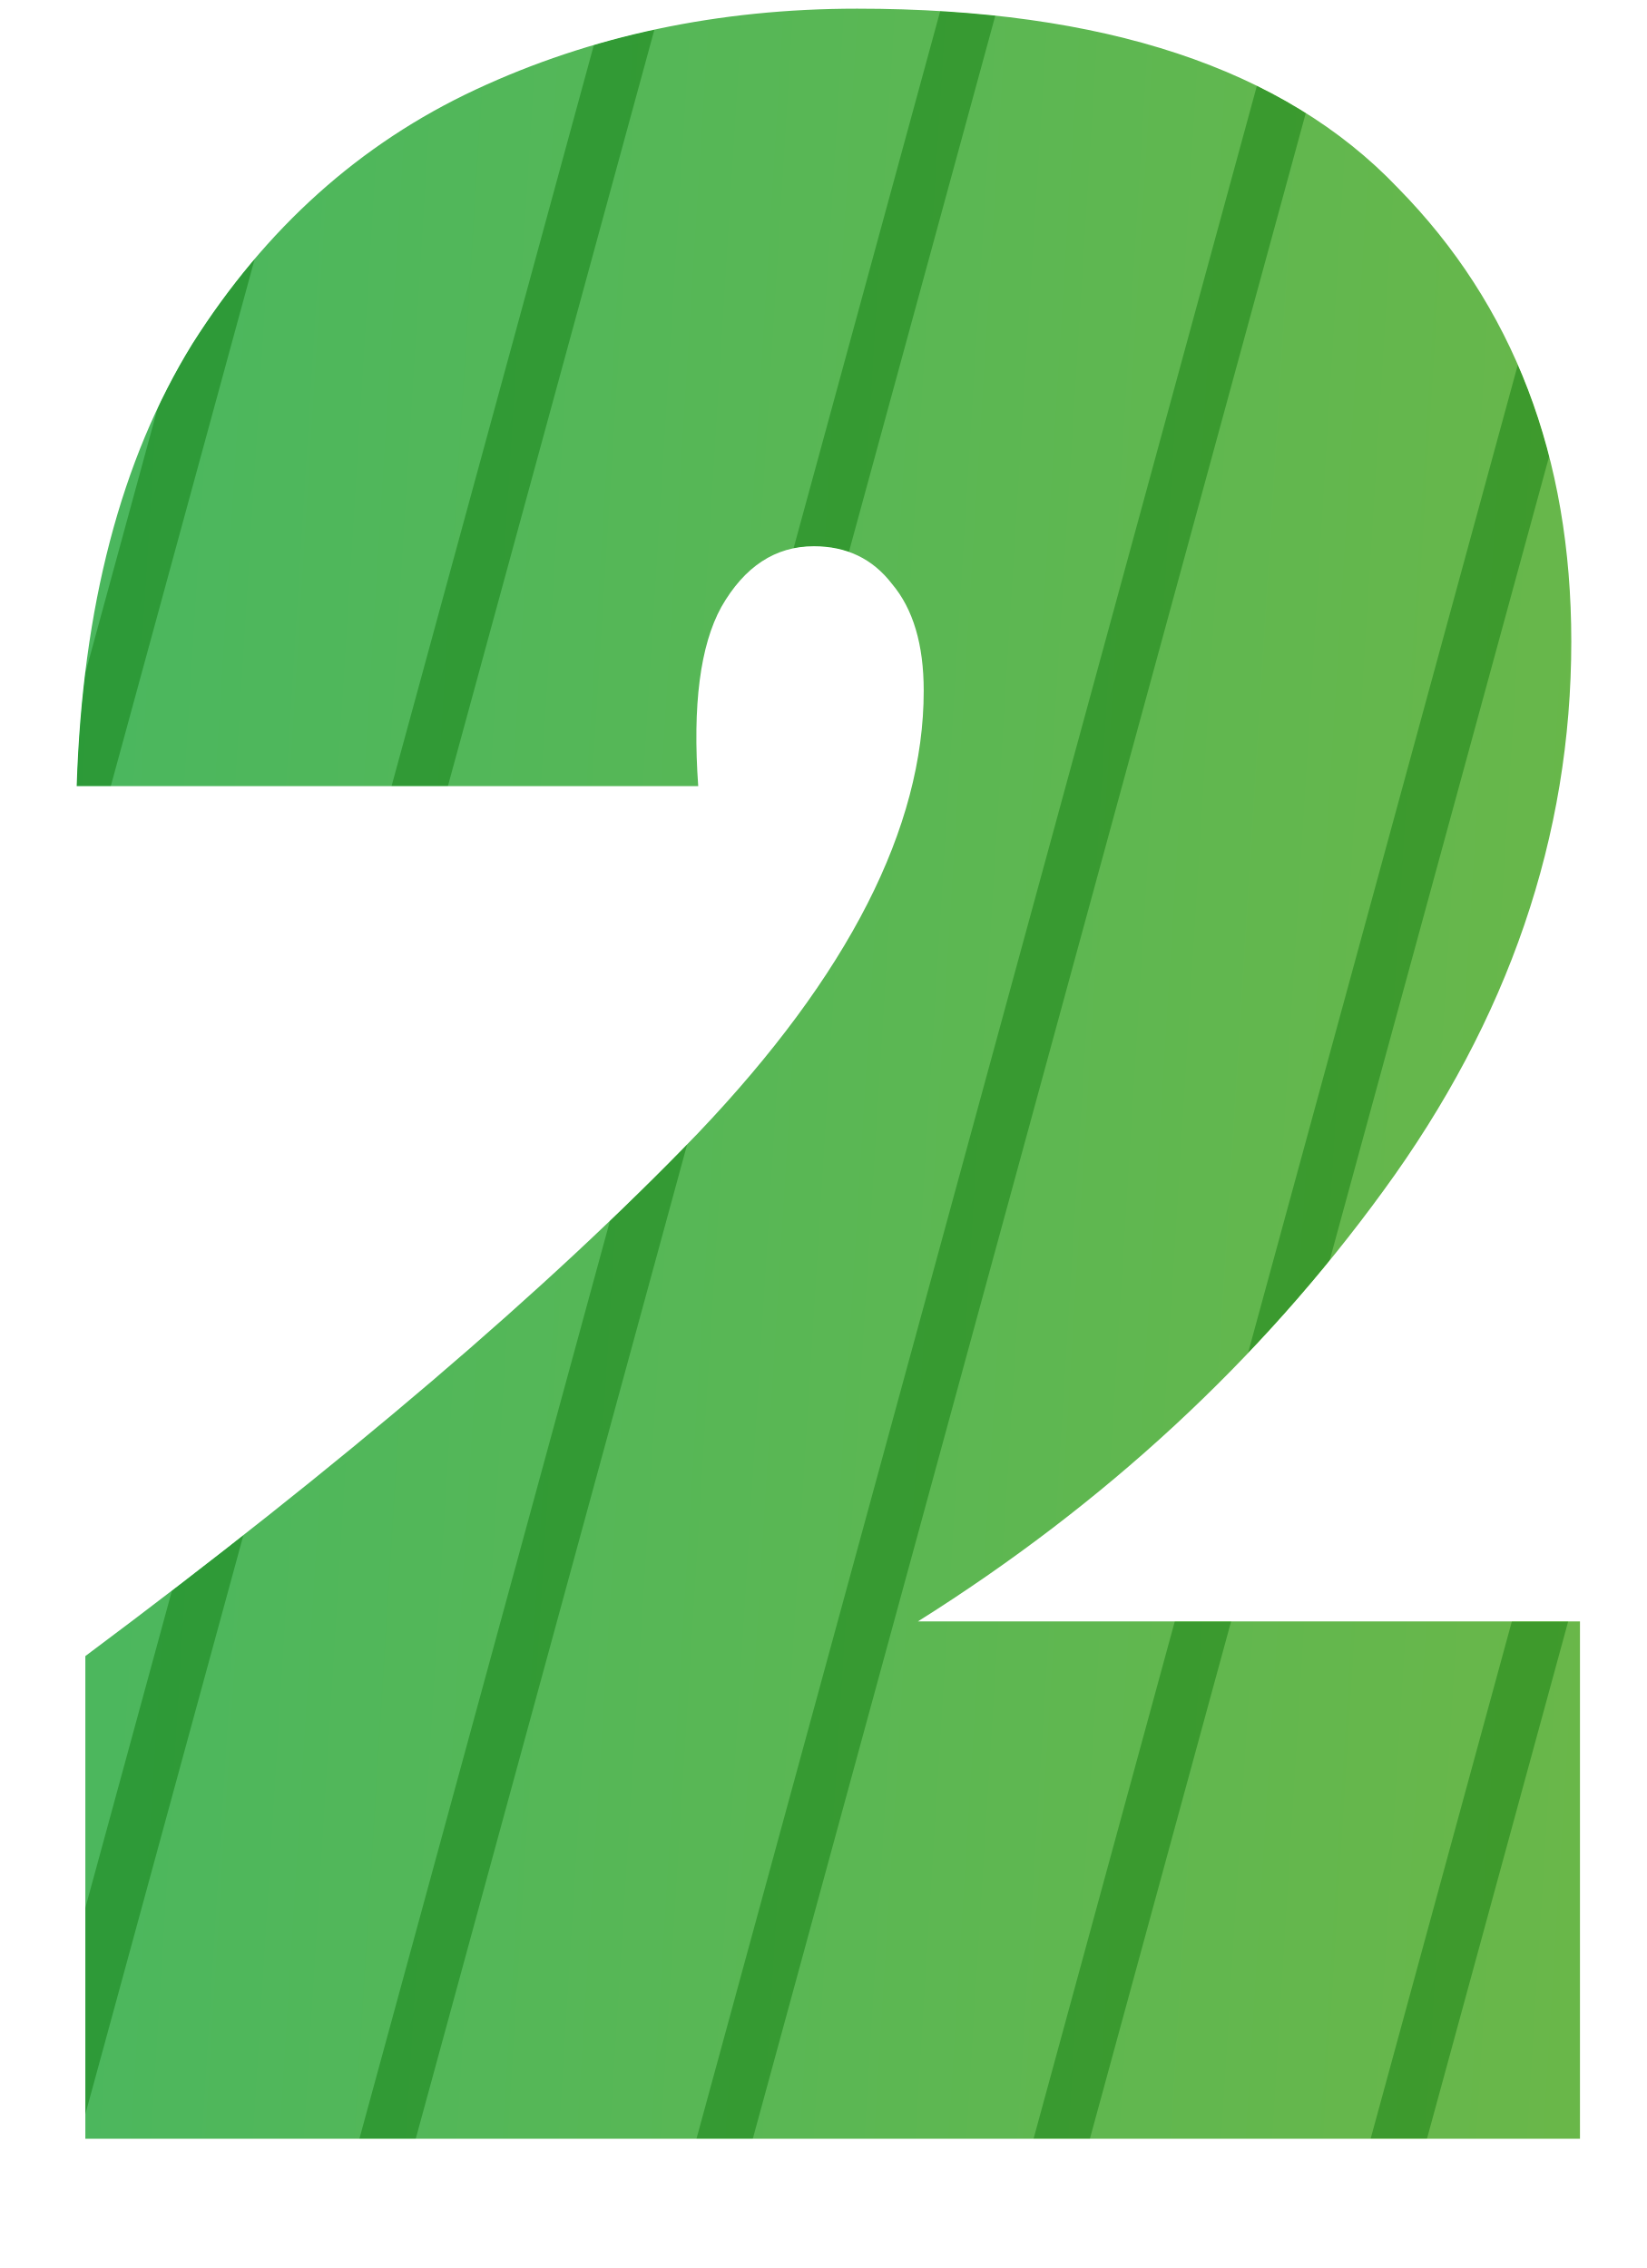
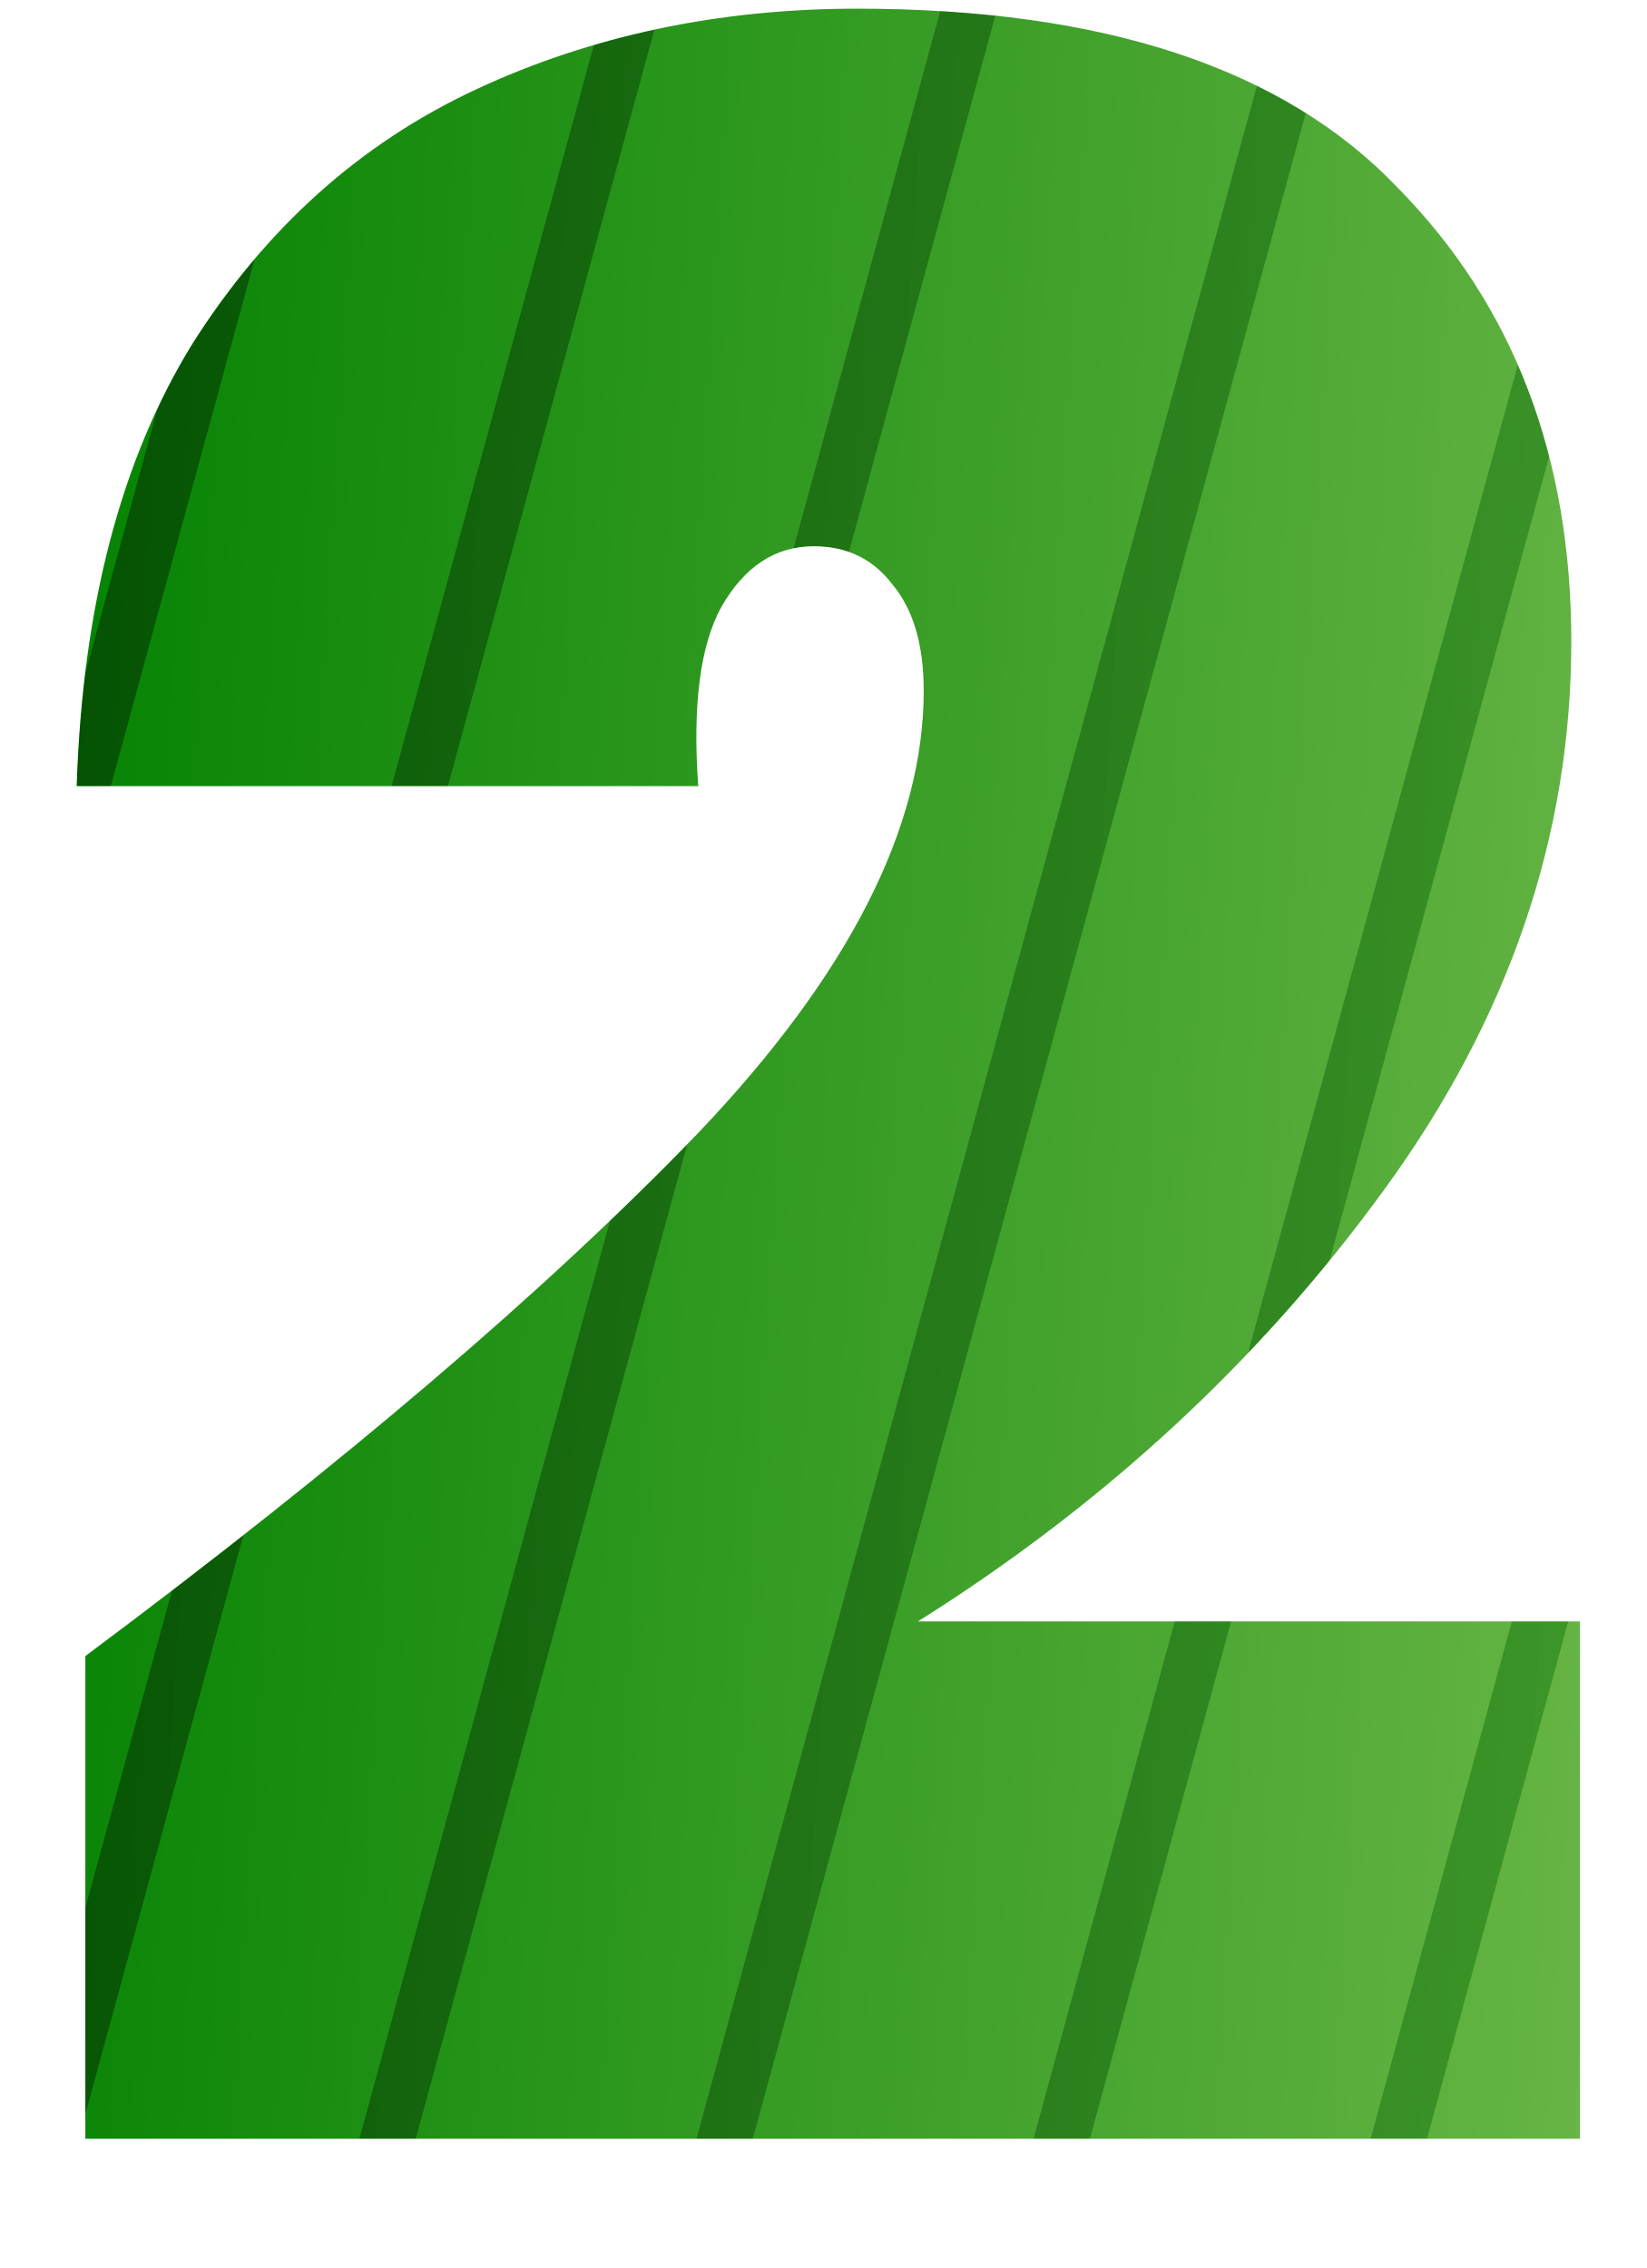
<svg xmlns="http://www.w3.org/2000/svg" width="82" height="113" viewBox="0 0 82 113" fill="none">
  <path d="M4.251 82.512C17.115 72.912 27.291 64.224 34.779 56.448C42.267 48.576 46.011 41.232 46.011 34.416C46.011 32.112 45.483 30.336 44.427 29.088C43.467 27.84 42.171 27.216 40.539 27.216C38.619 27.216 37.083 28.224 35.931 30.24C34.875 32.16 34.491 35.136 34.779 39.168H3.819C4.107 30.24 6.027 22.896 9.579 17.136C13.227 11.376 17.931 7.152 23.691 4.464C29.451 1.776 35.787 0.432 42.699 0.432C54.987 0.432 63.963 3.408 69.627 9.36C75.387 15.216 78.267 22.752 78.267 31.968C78.267 41.664 75.147 50.784 68.907 59.328C62.763 67.776 55.035 74.928 45.723 80.784H78.699V106.56H4.251V82.512Z" fill="url(#paint0_linear_70_999)" />
  <g style="mix-blend-mode:overlay" opacity="0.4">
    <mask id="mask0_70_999" style="mask-type:alpha" maskUnits="userSpaceOnUse" x="3" y="0" width="76" height="107">
      <path d="M4.251 82.512C17.115 72.912 27.291 64.224 34.779 56.448C42.267 48.576 46.011 41.232 46.011 34.416C46.011 32.112 45.483 30.336 44.427 29.088C43.467 27.84 42.171 27.216 40.539 27.216C38.619 27.216 37.083 28.224 35.931 30.24C34.875 32.16 34.491 35.136 34.779 39.168H3.819C4.107 30.24 6.027 22.896 9.579 17.136C13.227 11.376 17.931 7.152 23.691 4.464C29.451 1.776 35.787 0.432 42.699 0.432C54.987 0.432 63.963 3.408 69.627 9.36C75.387 15.216 78.267 22.752 78.267 31.968C78.267 41.664 75.147 50.784 68.907 59.328C62.763 67.776 55.035 74.928 45.723 80.784H78.699V106.56H4.251V82.512Z" fill="url(#paint1_linear_70_999)" />
    </mask>
    <g mask="url(#mask0_70_999)">
      <rect width="2.707" height="127.895" rx="1.354" transform="matrix(0.967094 0.25442 -0.263283 0.964719 14.6404 -4.53586)" fill="black" />
      <rect width="2.707" height="127.895" rx="1.354" transform="matrix(0.967094 0.25442 -0.263283 0.964719 31.4309 -4.53586)" fill="black" />
      <rect width="2.707" height="127.895" rx="1.354" transform="matrix(0.967094 0.25442 -0.263283 0.964719 48.2214 -4.53586)" fill="black" />
      <rect width="2.707" height="127.895" rx="1.354" transform="matrix(0.967094 0.25442 -0.263283 0.964719 65.0112 -4.53586)" fill="black" />
      <rect width="2.707" height="127.895" rx="1.354" transform="matrix(0.967094 0.25442 -0.263283 0.964719 81.8013 -4.53586)" fill="black" />
      <rect width="2.707" height="127.895" rx="1.354" transform="matrix(0.967094 0.25442 -0.263283 0.964719 98.5913 -4.53586)" fill="black" />
    </g>
  </g>
  <defs>
    <linearGradient id="paint0_linear_70_999" x1="0" y1="3" x2="88.501" y2="8.506" gradientUnits="userSpaceOnUse">
-       <stop stop-color="#48B760" />
+       <stop stop-color="#008000" />
      <stop offset="1" stop-color="#6BB748" />
    </linearGradient>
    <linearGradient id="paint1_linear_70_999" x1="0" y1="3" x2="88.501" y2="8.506" gradientUnits="userSpaceOnUse">
-       <stop stop-color="#48B760" />
+       <stop stop-color="#008000" />
      <stop offset="1" stop-color="#6BB748" />
    </linearGradient>
  </defs>
</svg>
